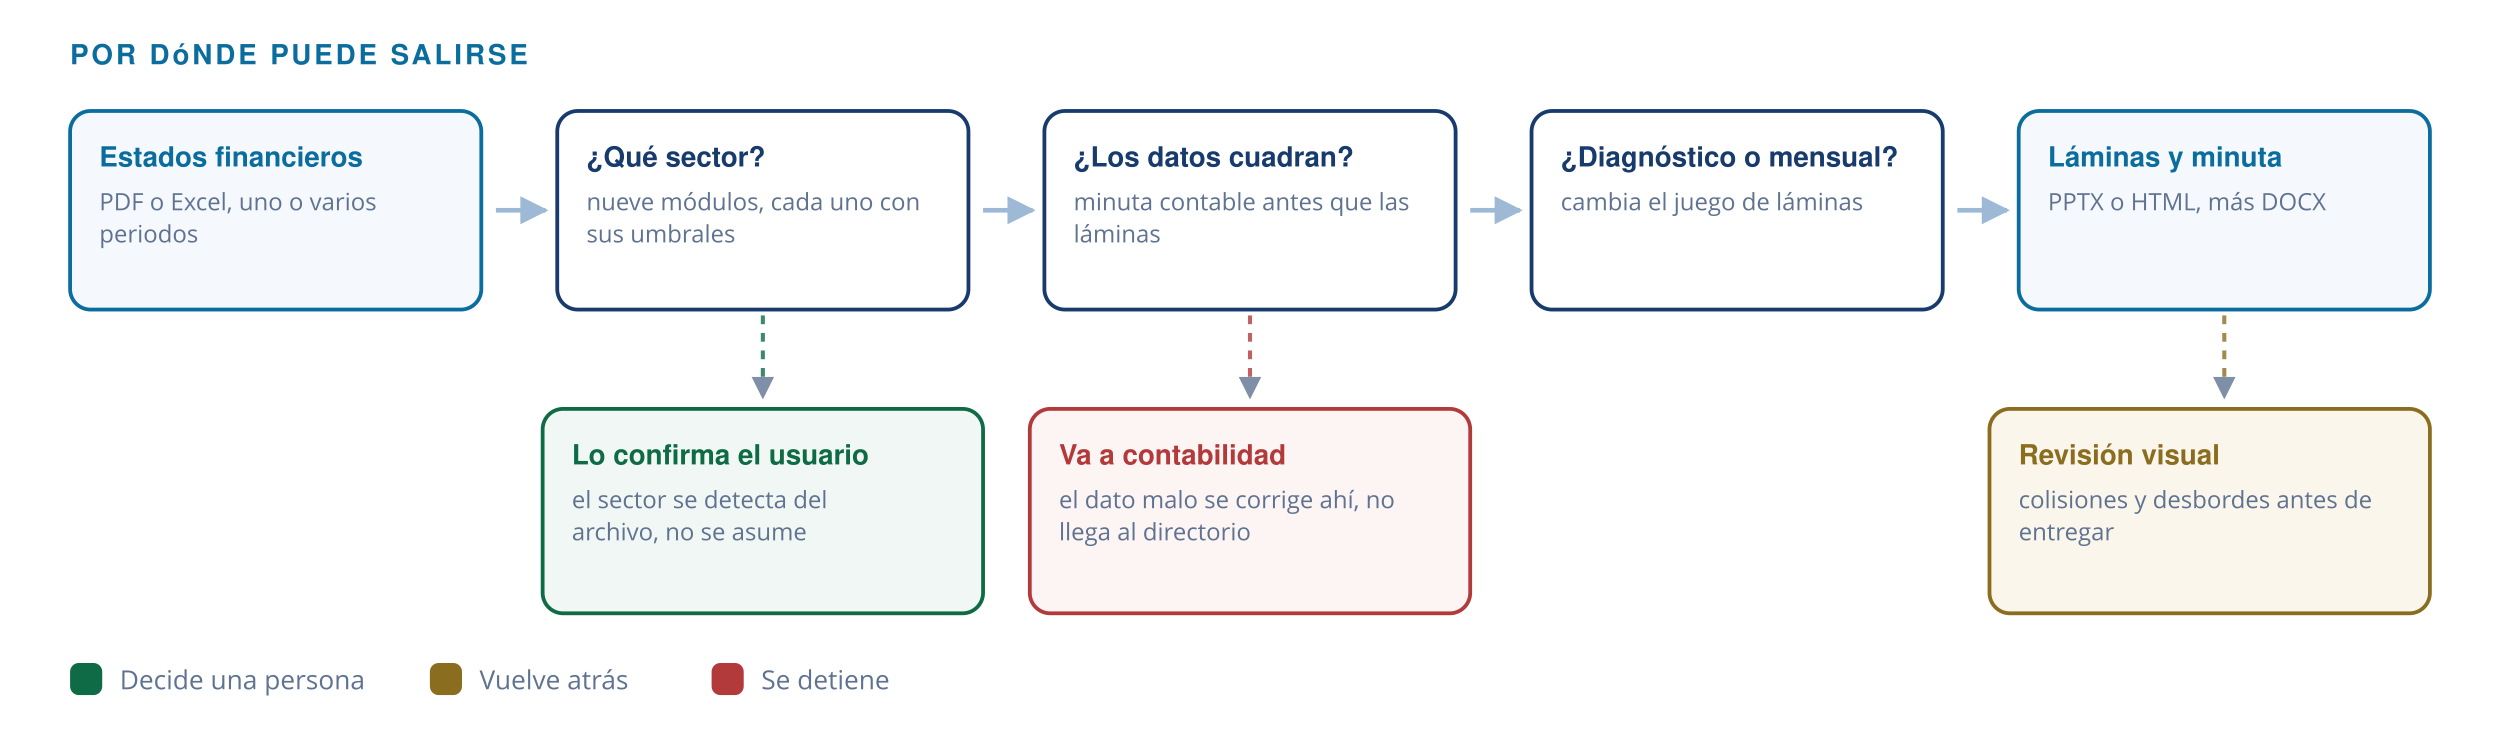
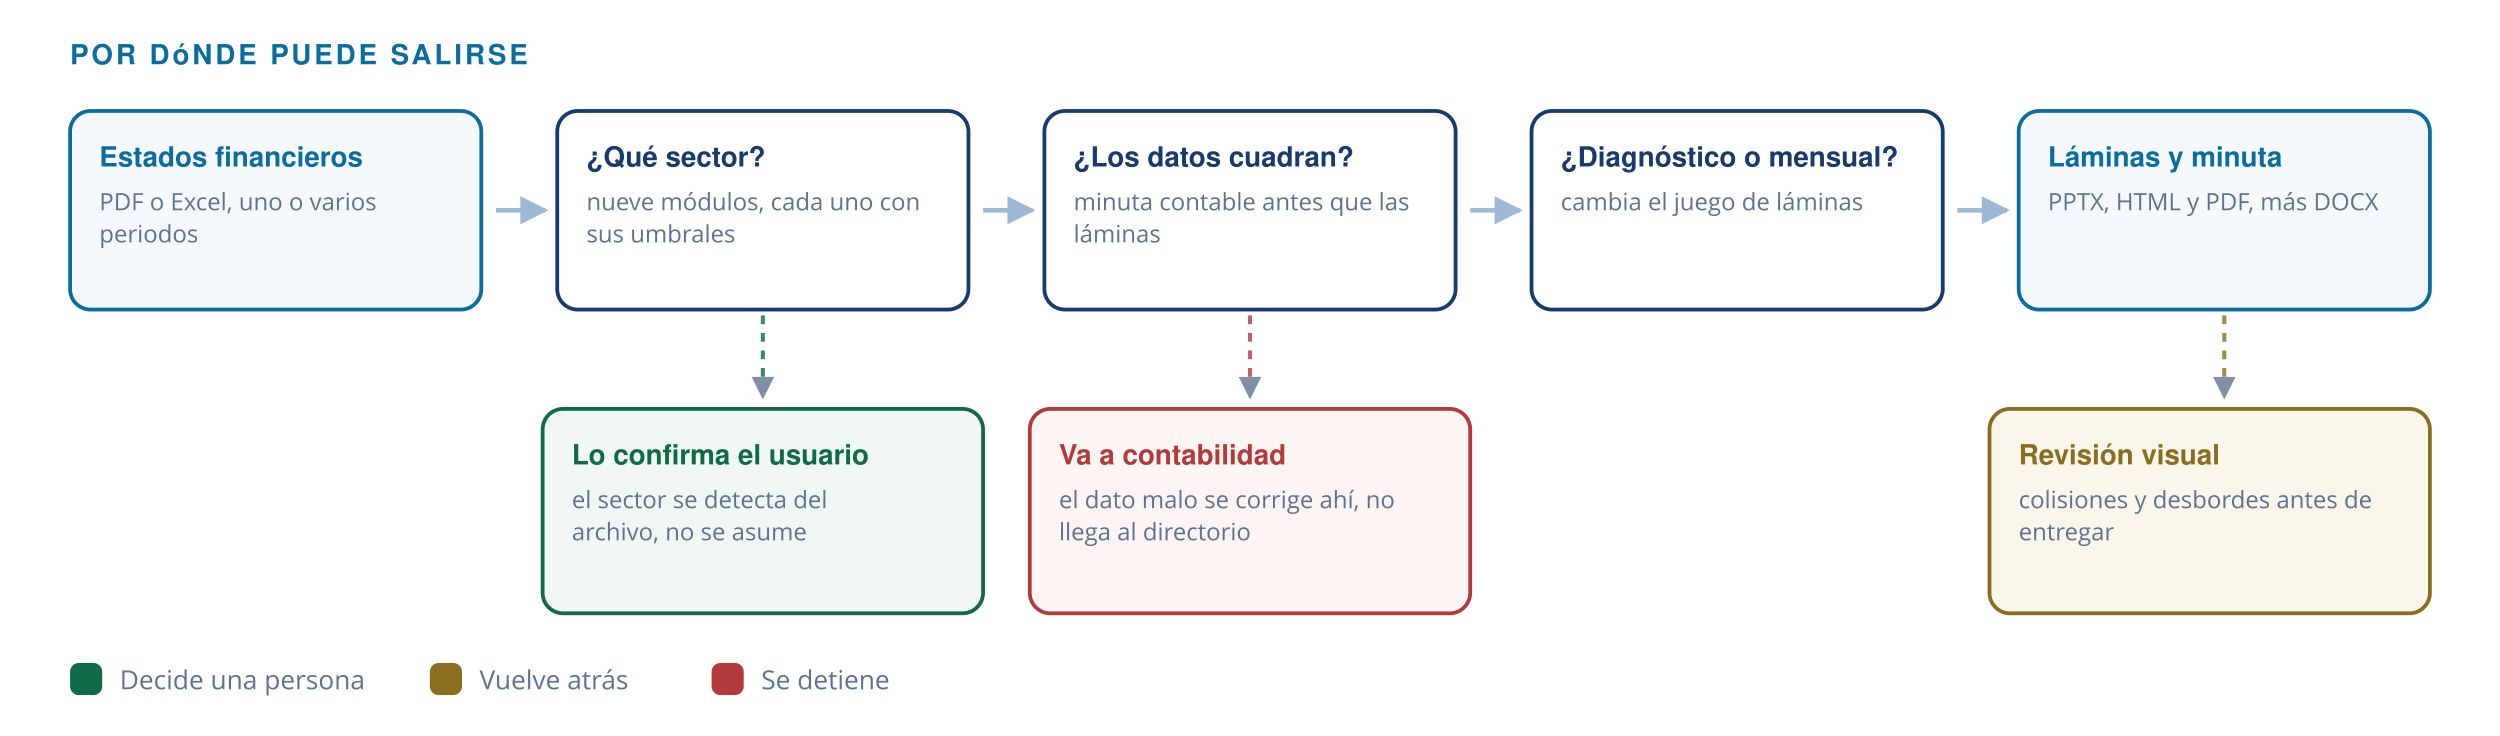
<svg xmlns="http://www.w3.org/2000/svg" width="856" height="252" viewBox="0 0 856 252" role="img" aria-labelledby="ti-reporte-ejecutivo de-reporte-ejecutivo">
  <defs>
    <marker id="fd" viewBox="0 0 10 10" refX="9" refY="5" markerWidth="6" markerHeight="6" orient="auto">
      <path d="M0 0 L10 5 L0 10 z" fill="#9db9d6" />
    </marker>
    <marker id="fg" viewBox="0 0 10 10" refX="9" refY="5" markerWidth="5.5" markerHeight="5.5" orient="auto">
      <path d="M0 0 L10 5 L0 10 z" fill="#5f7391" />
    </marker>
  </defs>
  <rect width="856" height="252" fill="#fff" />
  <text x="24" y="22" font-family="Poppins,Helvetica,Arial,sans-serif" font-size="9.5" font-weight="600" letter-spacing="1" fill="#0b6d9e">POR DóNDE PUEDE SALIRSE</text>
  <rect x="24.0" y="38" width="140.8" height="68" rx="7" fill="#f5f8fd" stroke="#0b6d9e" stroke-width="1.3" />
  <text x="34.0" y="57" font-family="Poppins,Helvetica,Arial,sans-serif" font-size="9.5" font-weight="600" fill="#0b6d9e">Estados financieros</text>
  <text x="34.0" y="72" font-family="'Open Sans',Helvetica,Arial,sans-serif" font-size="8.2" fill="#5f7391">PDF o Excel, uno o varios</text>
  <text x="34.0" y="83" font-family="'Open Sans',Helvetica,Arial,sans-serif" font-size="8.2" fill="#5f7391">periodos</text>
  <line x1="169.8" y1="72.0" x2="186.8" y2="72.0" stroke="#9db9d6" stroke-width="1.6" marker-end="url(#fd)" />
  <rect x="190.8" y="38" width="140.8" height="68" rx="7" fill="#fff" stroke="#173b6c" stroke-width="1.3" />
  <text x="200.8" y="57" font-family="Poppins,Helvetica,Arial,sans-serif" font-size="9.5" font-weight="600" fill="#173b6c">¿Qué sector?</text>
  <text x="200.8" y="72" font-family="'Open Sans',Helvetica,Arial,sans-serif" font-size="8.2" fill="#5f7391">nueve módulos, cada uno con</text>
  <text x="200.8" y="83" font-family="'Open Sans',Helvetica,Arial,sans-serif" font-size="8.2" fill="#5f7391">sus umbrales</text>
  <line x1="336.6" y1="72.0" x2="353.6" y2="72.0" stroke="#9db9d6" stroke-width="1.6" marker-end="url(#fd)" />
  <rect x="357.6" y="38" width="140.8" height="68" rx="7" fill="#fff" stroke="#173b6c" stroke-width="1.3" />
  <text x="367.6" y="57" font-family="Poppins,Helvetica,Arial,sans-serif" font-size="9.5" font-weight="600" fill="#173b6c">¿Los datos cuadran?</text>
  <text x="367.6" y="72" font-family="'Open Sans',Helvetica,Arial,sans-serif" font-size="8.2" fill="#5f7391">minuta contable antes que las</text>
  <text x="367.6" y="83" font-family="'Open Sans',Helvetica,Arial,sans-serif" font-size="8.2" fill="#5f7391">láminas</text>
  <line x1="503.4" y1="72.0" x2="520.4" y2="72.0" stroke="#9db9d6" stroke-width="1.6" marker-end="url(#fd)" />
  <rect x="524.4" y="38" width="140.8" height="68" rx="7" fill="#fff" stroke="#173b6c" stroke-width="1.3" />
  <text x="534.4" y="57" font-family="Poppins,Helvetica,Arial,sans-serif" font-size="9.5" font-weight="600" fill="#173b6c">¿Diagnóstico o mensual?</text>
  <text x="534.4" y="72" font-family="'Open Sans',Helvetica,Arial,sans-serif" font-size="8.2" fill="#5f7391">cambia el juego de láminas</text>
  <line x1="670.2" y1="72.0" x2="687.2" y2="72.0" stroke="#9db9d6" stroke-width="1.6" marker-end="url(#fd)" />
  <rect x="691.2" y="38" width="140.8" height="68" rx="7" fill="#f5f8fd" stroke="#0b6d9e" stroke-width="1.3" />
  <text x="701.2" y="57" font-family="Poppins,Helvetica,Arial,sans-serif" font-size="9.5" font-weight="600" fill="#0b6d9e">Láminas y minuta</text>
-   <text x="701.2" y="72" font-family="'Open Sans',Helvetica,Arial,sans-serif" font-size="8.2" fill="#5f7391">PPTX o HTML, más DOCX</text>
+   <text x="701.2" y="72" font-family="'Open Sans',Helvetica,Arial,sans-serif" font-size="8.2" fill="#5f7391">PPTX, HTML y PDF, más DOCX</text>
  <line x1="261.2" y1="108" x2="261.2" y2="136" stroke="#0f6b46" stroke-width="1.4" stroke-dasharray="3 3" marker-end="url(#fg)" opacity=".8" />
  <rect x="185.8" y="140" width="150.8" height="70" rx="7" fill="#f1f7f4" stroke="#0f6b46" stroke-width="1.3" />
  <text x="195.8" y="159" font-family="Poppins,Helvetica,Arial,sans-serif" font-size="9.5" font-weight="600" fill="#0f6b46">Lo confirma el usuario</text>
  <text x="195.8" y="174" font-family="'Open Sans',Helvetica,Arial,sans-serif" font-size="8.2" fill="#5f7391">el sector se detecta del</text>
  <text x="195.8" y="185" font-family="'Open Sans',Helvetica,Arial,sans-serif" font-size="8.2" fill="#5f7391">archivo, no se asume</text>
  <line x1="428.0" y1="108" x2="428.0" y2="136" stroke="#b33a3a" stroke-width="1.4" stroke-dasharray="3 3" marker-end="url(#fg)" opacity=".8" />
  <rect x="352.6" y="140" width="150.8" height="70" rx="7" fill="#fdf4f4" stroke="#b33a3a" stroke-width="1.3" />
  <text x="362.6" y="159" font-family="Poppins,Helvetica,Arial,sans-serif" font-size="9.5" font-weight="600" fill="#b33a3a">Va a contabilidad</text>
  <text x="362.6" y="174" font-family="'Open Sans',Helvetica,Arial,sans-serif" font-size="8.2" fill="#5f7391">el dato malo se corrige ahí, no</text>
  <text x="362.6" y="185" font-family="'Open Sans',Helvetica,Arial,sans-serif" font-size="8.2" fill="#5f7391">llega al directorio</text>
  <line x1="761.6" y1="108" x2="761.6" y2="136" stroke="#8a6d1f" stroke-width="1.4" stroke-dasharray="3 3" marker-end="url(#fg)" opacity=".8" />
  <rect x="681.2" y="140" width="150.8" height="70" rx="7" fill="#faf6ec" stroke="#8a6d1f" stroke-width="1.3" />
  <text x="691.2" y="159" font-family="Poppins,Helvetica,Arial,sans-serif" font-size="9.5" font-weight="600" fill="#8a6d1f">Revisión visual</text>
  <text x="691.2" y="174" font-family="'Open Sans',Helvetica,Arial,sans-serif" font-size="8.2" fill="#5f7391">colisiones y desbordes antes de</text>
  <text x="691.2" y="185" font-family="'Open Sans',Helvetica,Arial,sans-serif" font-size="8.2" fill="#5f7391">entregar</text>
  <rect x="24" y="227" width="11" height="11" rx="3" fill="#0f6b46" />
  <text x="41" y="236" font-family="'Open Sans',Helvetica,Arial,sans-serif" font-size="9" fill="#5f7391">Decide una persona</text>
  <rect x="147.19" y="227" width="11" height="11" rx="3" fill="#8a6d1f" />
  <text x="164.19" y="236" font-family="'Open Sans',Helvetica,Arial,sans-serif" font-size="9" fill="#5f7391">Vuelve atrás</text>
  <rect x="243.65" y="227" width="11" height="11" rx="3" fill="#b33a3a" />
  <text x="260.65" y="236" font-family="'Open Sans',Helvetica,Arial,sans-serif" font-size="9" fill="#5f7391">Se detiene</text>
</svg>
